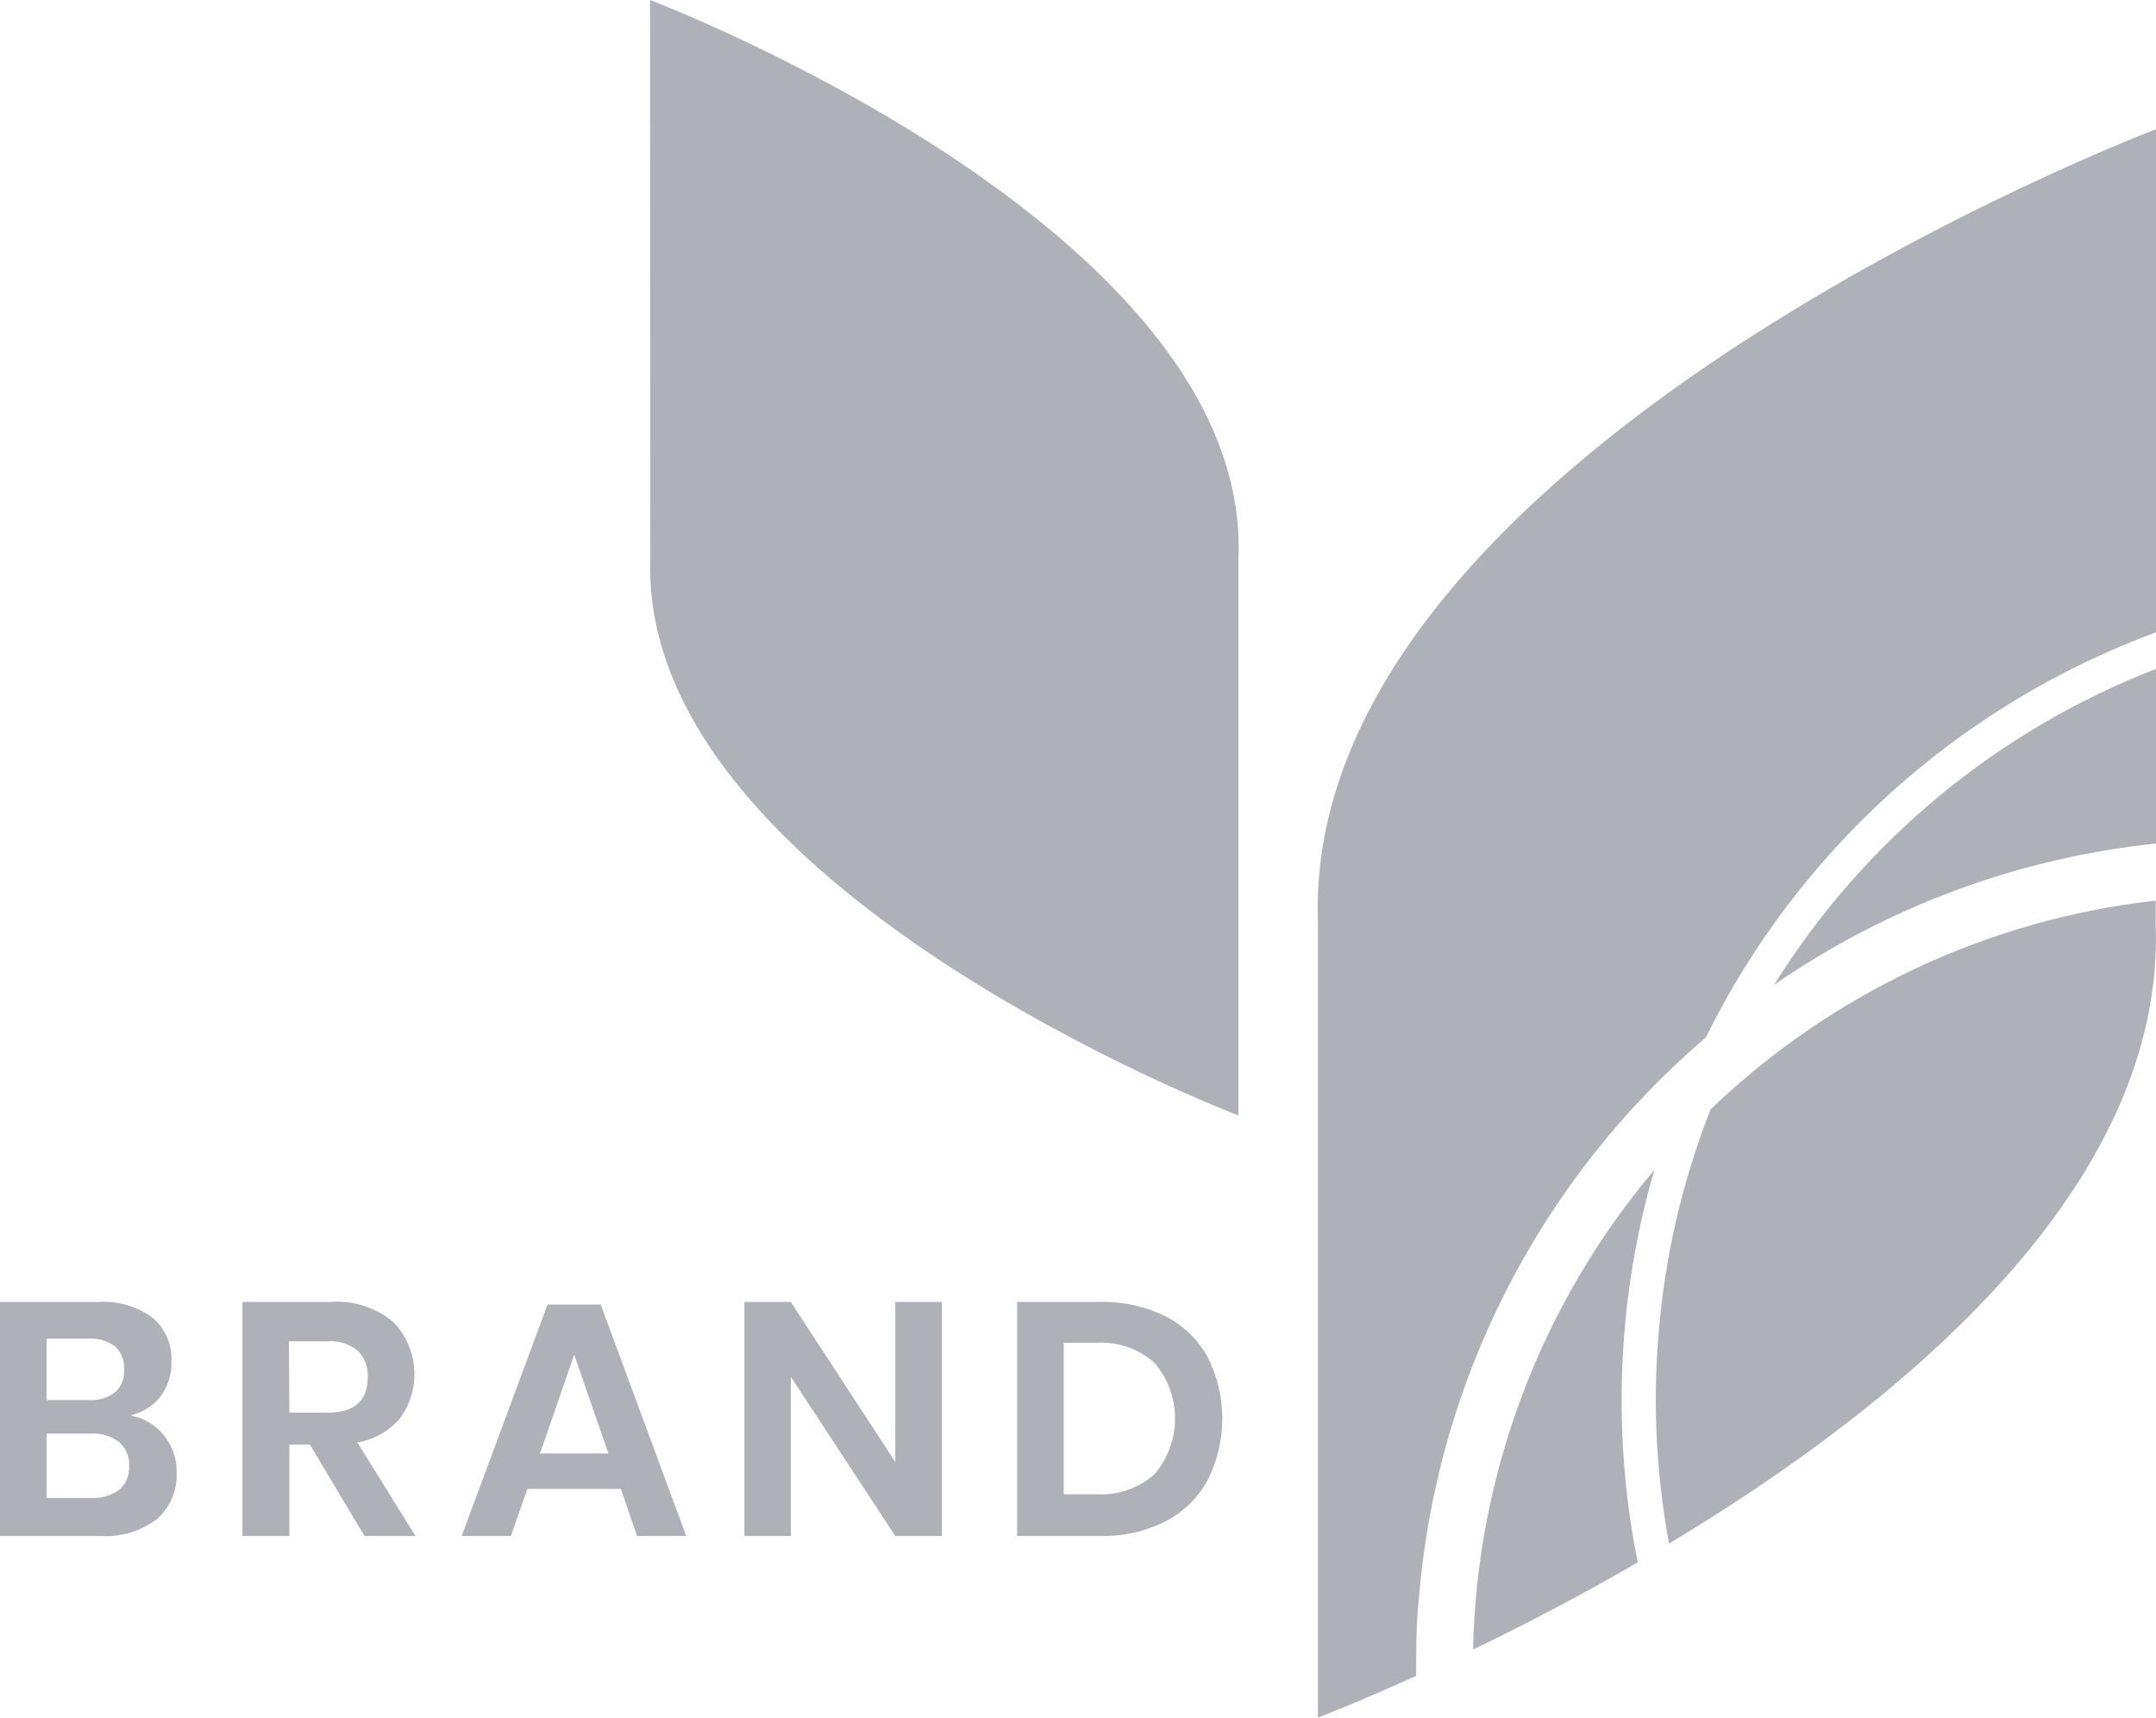
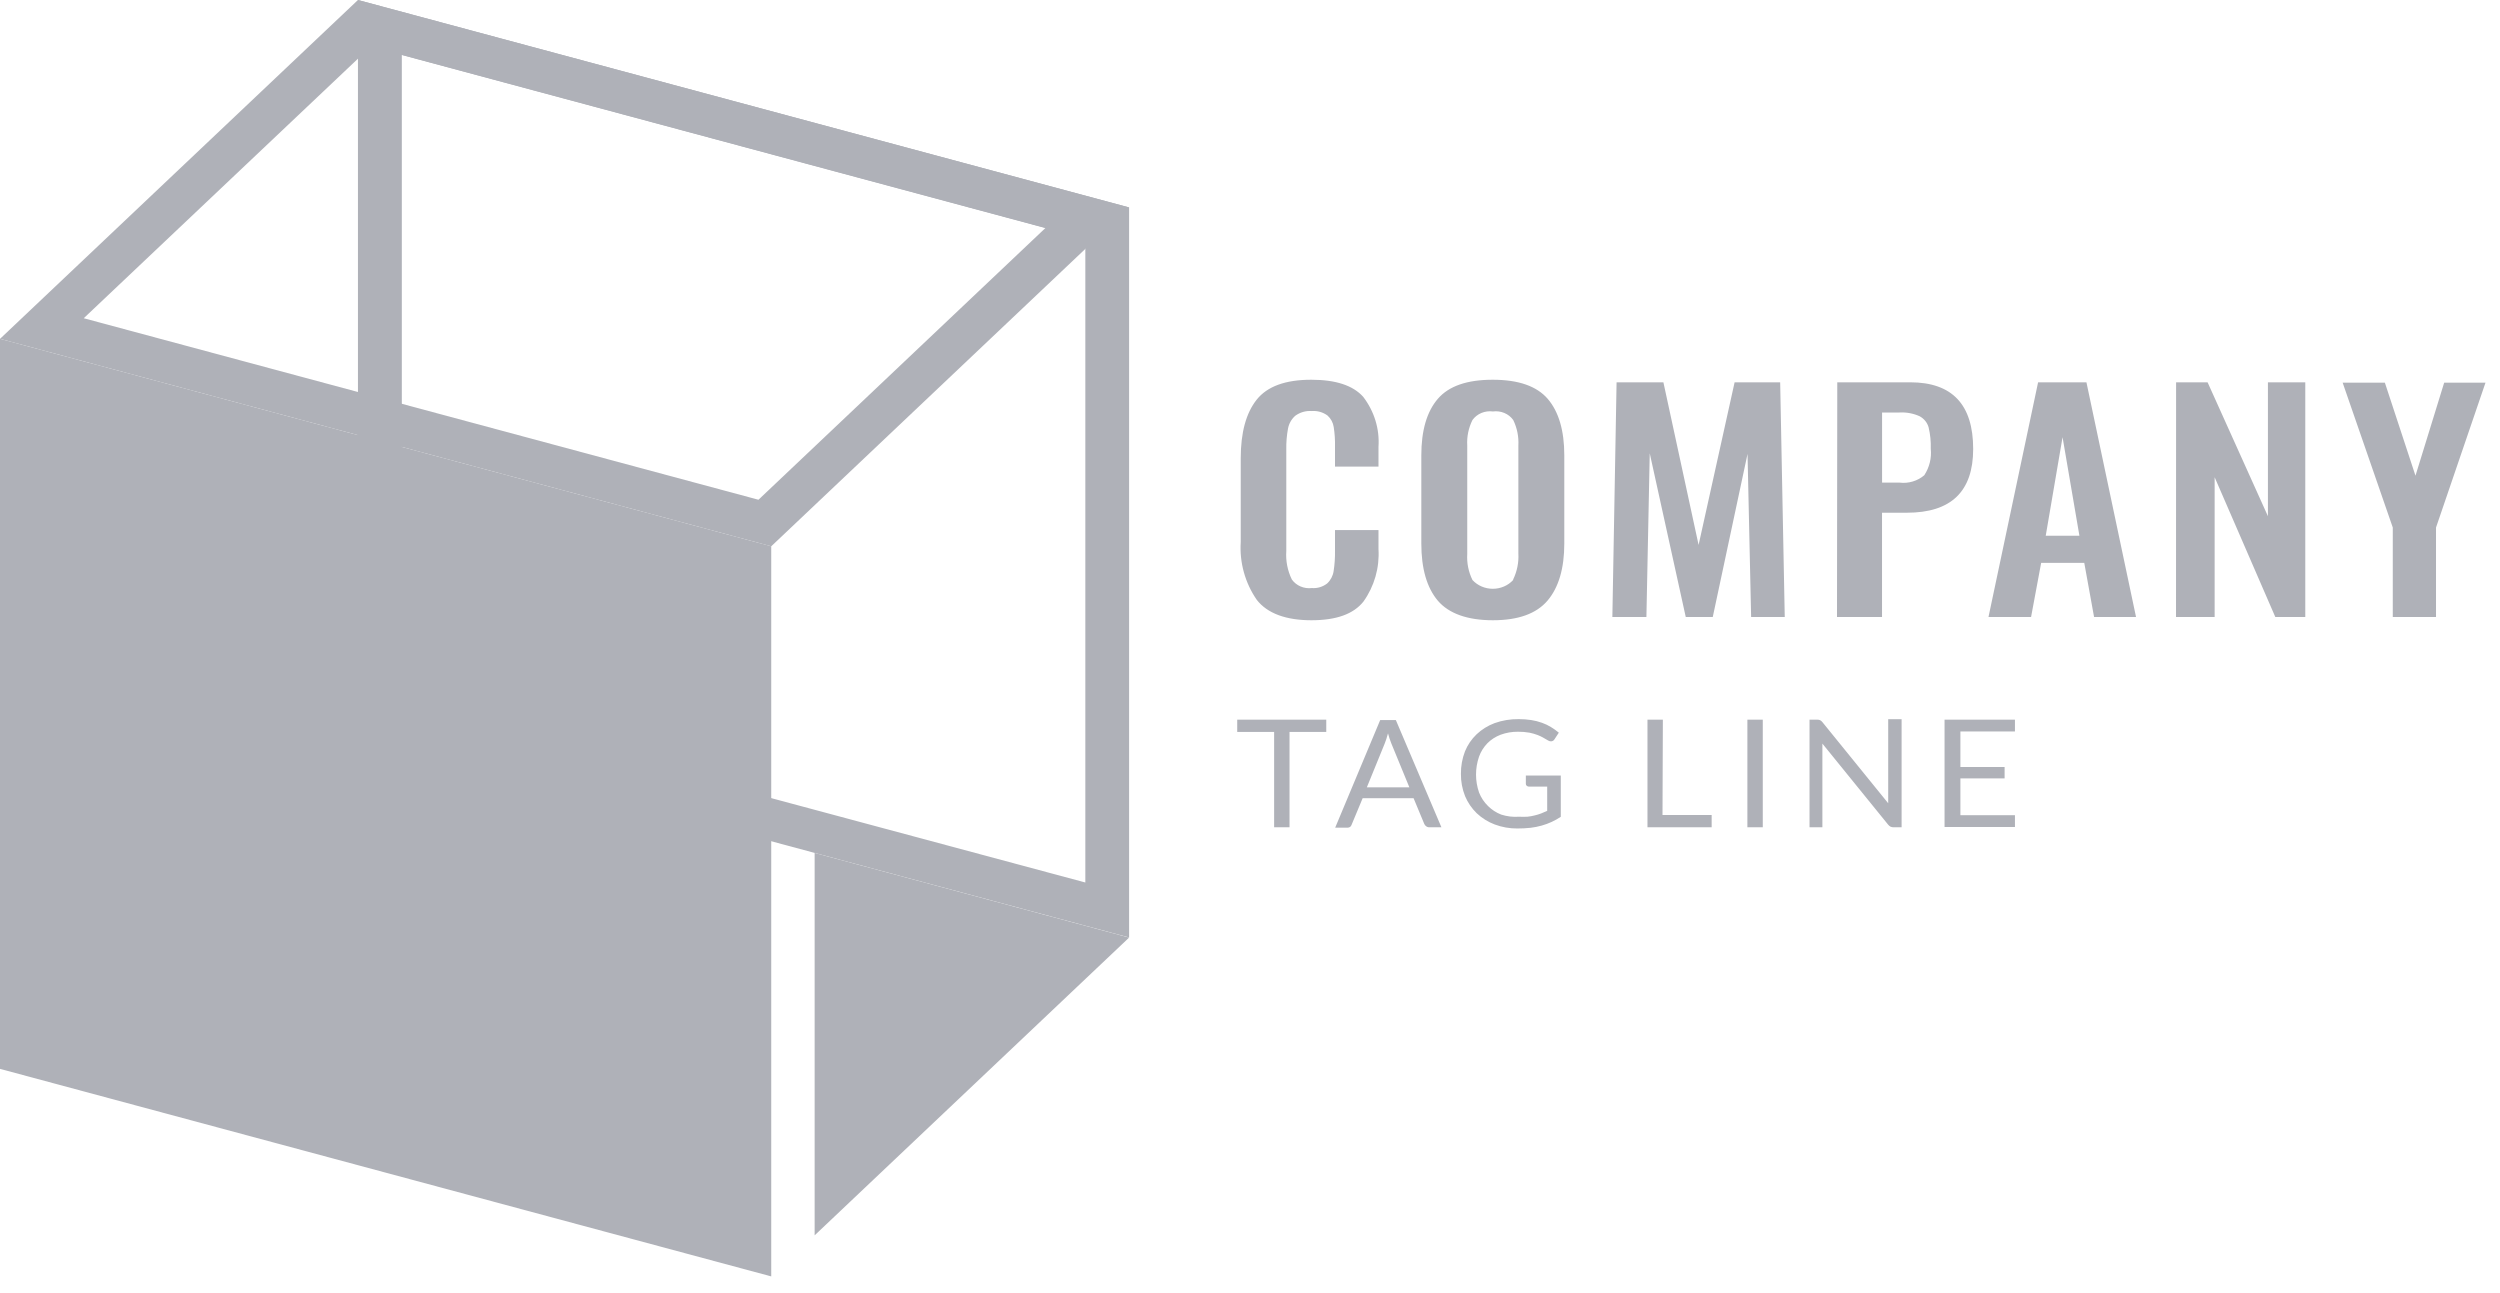
- <svg xmlns="http://www.w3.org/2000/svg" viewBox="0 0 59 47">
-   <path d="M4.488 39.278c.23.285.352.643.346 1.01a1.604 1.604 0 01-.536 1.277c-.447.339-1 .504-1.559.466H0v-6.405h2.683a2.284 2.284 0 011.487.426 1.464 1.464 0 01.52 1.198c.016.353-.095.7-.311.98-.209.254-.496.43-.817.5.363.067.692.26.926.548zm-3.213-.967H2.42c.261.02.52-.056.73-.213a.761.761 0 00.246-.626.788.788 0 00-.243-.625 1.106 1.106 0 00-.751-.216H1.275v1.68zm1.988 2.456a.796.796 0 00.271-.65.81.81 0 00-.277-.658 1.18 1.18 0 00-.78-.231H1.276v1.761h1.218c.274.016.546-.062.77-.222zM9.973 42.031L8.48 39.528h-.561v2.503H6.635v-6.405h2.43a2.39 2.39 0 011.693.545 2.047 2.047 0 01.18 2.65c-.3.345-.709.575-1.159.65l1.59 2.56H9.973zm-2.054-3.376h1.05c.73 0 1.094-.323 1.094-.97a.956.956 0 00-.268-.72 1.135 1.135 0 00-.826-.26H7.906l.013 1.95zM16.99 40.742h-2.558l-.452 1.29h-1.346l2.35-6.334h1.455l2.34 6.333h-1.346l-.442-1.289zm-.342-.97l-.935-2.703-.935 2.703h1.87zM25.776 42.031H24.5l-2.858-4.355v4.355h-1.271v-6.405h1.271l2.858 4.38v-4.38h1.275v6.405zM33.05 40.498a2.757 2.757 0 01-1.153 1.13c-.555.281-1.171.42-1.792.403h-2.27v-6.405h2.27a3.816 3.816 0 011.791.395c.488.246.89.636 1.154 1.117a3.736 3.736 0 010 3.36zm-1.459-.153a2.352 2.352 0 000-3.057 2.21 2.21 0 00-1.596-.545h-.885v4.146h.886a2.21 2.21 0 001.595-.544zM17.788 0S34.24 6.236 33.892 15.26v15.263s-16.44-6.24-16.096-15.263L17.788 0zM48.547 26.95A22.486 22.486 0 0159 23.082v-4.778a21.467 21.467 0 00-10.453 8.646z" fill="#AFB1B8" />
-   <path d="M46.68 28.389A22.382 22.382 0 0159 17.303V3.536s-23.43 8.883-22.934 21.733V47s1.044-.397 2.687-1.142c0-.695 0-1.395.074-2.1a22.606 22.606 0 017.854-15.369z" fill="#AFB1B8" />
-   <path d="M44.453 36.462c.123-1.507.397-2.998.82-4.45a21.04 21.04 0 00-4.962 13.126 68.028 68.028 0 004.506-2.384 22.573 22.573 0 01-.364-6.292zM45.384 36.54a21.58 21.58 0 00.29 5.698c6.401-3.846 13.594-9.788 13.317-16.968v-.626a20.972 20.972 0 00-12.18 5.713 21.492 21.492 0 00-1.427 6.183z" fill="#AFB1B8" />
+ <svg xmlns="http://www.w3.org/2000/svg" width="89" height="46" fill="none">
+   <path d="M44.74 21.353a3.258 3.258 0 01-.57-2.057v-2.982c0-.915.19-1.61.567-2.085.378-.475 1.028-.712 1.949-.71.865 0 1.48.202 1.843.607.396.516.589 1.147.545 1.784v.7h-1.548v-.71a3.961 3.961 0 00-.045-.694.689.689 0 00-.221-.413.836.836 0 00-.561-.16.886.886 0 00-.59.17.81.81 0 00-.256.455c-.045.243-.065.49-.061.737v3.62a2 2 0 00.198 1.016.735.735 0 00.31.247.78.78 0 00.399.057.788.788 0 00.548-.164.747.747 0 00.23-.44c.037-.24.053-.483.049-.725v-.735h1.548v.67a2.914 2.914 0 01-.536 1.876c-.355.443-.961.664-1.852.664-.891 0-1.564-.236-1.946-.728zM51.186 21.384c-.391-.465-.587-1.141-.587-2.036V16.21c0-.886.196-1.556.587-2.011.39-.455 1.044-.682 1.961-.68.91 0 1.56.227 1.952.68.39.455.59 1.125.59 2.011v3.138c0 .886-.2 1.565-.596 2.033-.398.467-1.045.7-1.946.7-.9 0-1.567-.236-1.961-.697zm2.682-.753c.14-.29.204-.61.186-.928v-3.841a1.843 1.843 0 00-.183-.91.738.738 0 00-.316-.25.785.785 0 00-.408-.054.794.794 0 00-.41.054.749.749 0 00-.317.25c-.141.283-.205.596-.186.91v3.859c-.02.32.044.638.186.928a.96.96 0 00.326.23 1.009 1.009 0 00.796 0 .96.96 0 00.326-.23v-.018zM57.55 13.61h1.667l1.253 5.79 1.282-5.79h1.622l.163 8.356H62.34l-.128-5.807-1.238 5.807h-.961l-1.282-5.828-.119 5.828H57.4l.15-8.355zM65.406 13.61h2.596c1.495 0 2.243.791 2.243 2.373 0 1.515-.787 2.271-2.362 2.27H67v3.713h-1.603l.01-8.355zm2.218 3.571c.158.02.319.006.47-.04.153-.045.293-.122.411-.223.184-.283.265-.614.23-.944a2.854 2.854 0 00-.076-.758.63.63 0 00-.118-.23.67.67 0 00-.203-.168 1.528 1.528 0 00-.714-.133h-.622v2.496h.622zM72.556 13.61h1.721l1.766 8.356h-1.494l-.349-1.927h-1.535l-.359 1.927H70.79l1.766-8.355zm1.471 5.462l-.6-3.508-.599 3.508h1.2zM77.47 13.61h1.12l2.148 4.767V13.61h1.33v8.355h-1.067l-2.16-4.976v4.976h-1.375l.003-8.355zM85.183 18.78l-1.785-5.158h1.503l1.09 3.313 1.022-3.313h1.471l-1.762 5.158v3.186h-1.539V18.78zM47.215 25.619v.437h-1.308v3.395h-.548v-3.395h-1.314v-.437h3.17zM51.314 29.451h-.423a.176.176 0 01-.119-.036.196.196 0 01-.07-.088l-.378-.91H48.51l-.379.91a.257.257 0 01-.057.103.183.183 0 01-.119.036h-.423l1.603-3.832h.557l1.622 3.817zm-2.654-1.423h1.513l-.641-1.56a2.964 2.964 0 01-.119-.36l-.06.203-.058.16-.635 1.557zM54.077 29.075c.1.005.2.005.3 0 .087-.009.173-.024.257-.046a1.82 1.82 0 00.23-.07c.071-.027.142-.06.216-.093v-.862h-.641a.12.12 0 01-.087-.03.084.084 0 01-.032-.07v-.295h1.244v1.469a2.355 2.355 0 01-.677.312 2.653 2.653 0 01-.4.08 4.455 4.455 0 01-.468.024 2.252 2.252 0 01-.808-.143 1.935 1.935 0 01-.64-.4 1.849 1.849 0 01-.414-.607 2.074 2.074 0 01-.148-.795 2.155 2.155 0 01.145-.802c.092-.227.232-.433.413-.606.183-.173.401-.308.641-.398.274-.098.566-.146.859-.142.15 0 .298.01.445.033.13.02.258.052.382.097.112.04.22.09.32.152.099.06.192.127.28.2l-.155.237a.14.14 0 01-.052.052.15.15 0 01-.073.02.196.196 0 01-.1-.03 1.906 1.906 0 01-.156-.09 1.369 1.369 0 00-.215-.104 1.869 1.869 0 00-.295-.085 2.256 2.256 0 00-.407-.033 1.743 1.743 0 00-.618.106c-.179.068-.34.171-.471.303-.133.138-.235.3-.298.477a1.953 1.953 0 000 1.277c.07.18.179.345.32.482.132.132.291.235.468.304.204.066.42.092.635.076zM59.185 29.014h1.75v.437H58.65v-3.832h.548l-.013 3.395zM62.755 29.45h-.548V25.62h.548v3.832zM64.794 25.637a.27.27 0 01.083.07l2.343 2.889a.972.972 0 010-.137v-2.855h.477v3.847h-.275a.24.24 0 01-.119-.021.314.314 0 01-.086-.073l-2.34-2.885v2.979h-.458V25.62h.285c.031 0 .062.006.09.018zM71.732 25.619v.422H69.79v1.265h1.574v.406H69.79v1.308h1.942v.422h-2.506v-3.823h2.506zM14.303 1.954l24.335 6.541v22.922L14.305 24.88V1.954zM12.743 0v25.992l27.453 7.382V7.384L12.743 0z" fill="#AFB1B8" />
+   <path d="M27.456 45.44L0 38.052v-25.99l27.456 7.385V45.44z" fill="#AFB1B8" />
+   <path d="M13.198 1.66l24.017 6.459-10.214 9.672-24.02-6.462 10.217-9.67zM12.743 0L0 12.063l27.456 7.385 12.74-12.063L12.743 0zM29.001 43.978l11.195-10.6-11.195-3.013v13.613z" fill="#AFB1B8" />
</svg>
